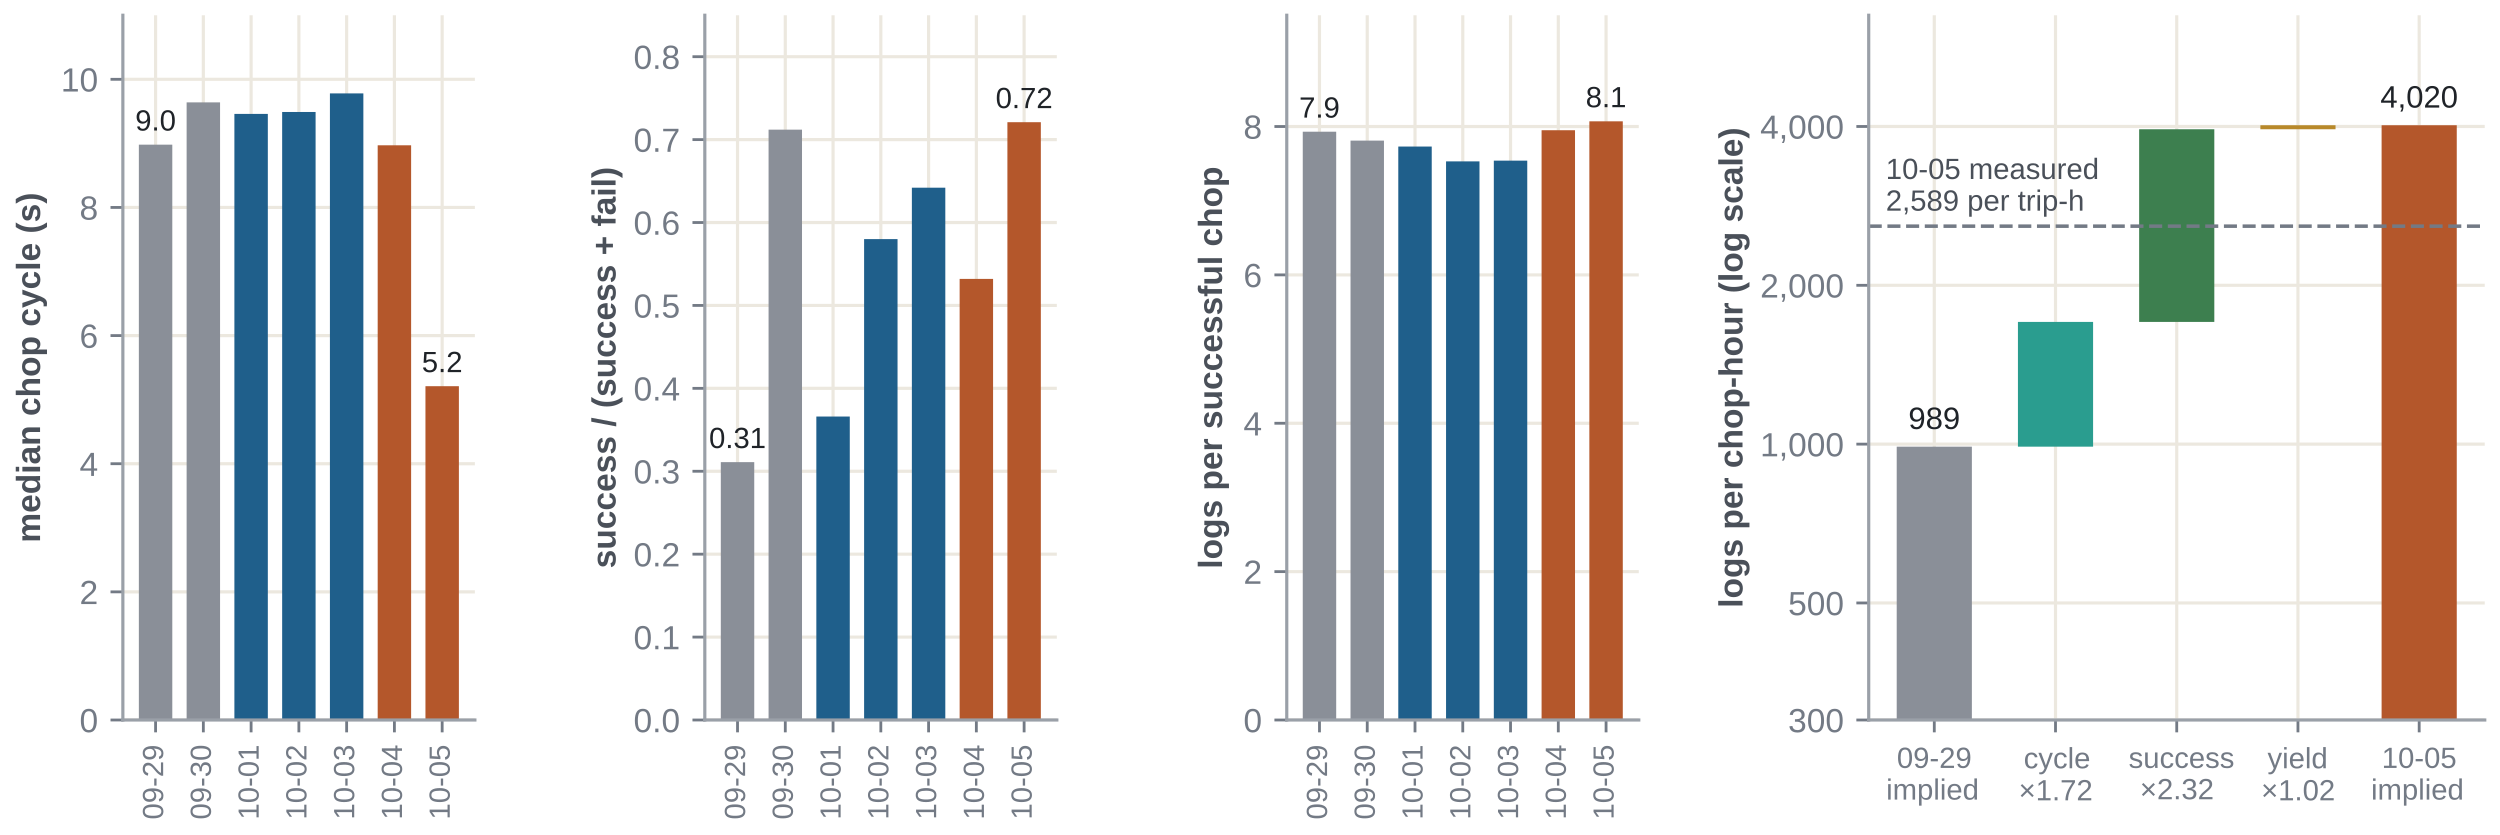
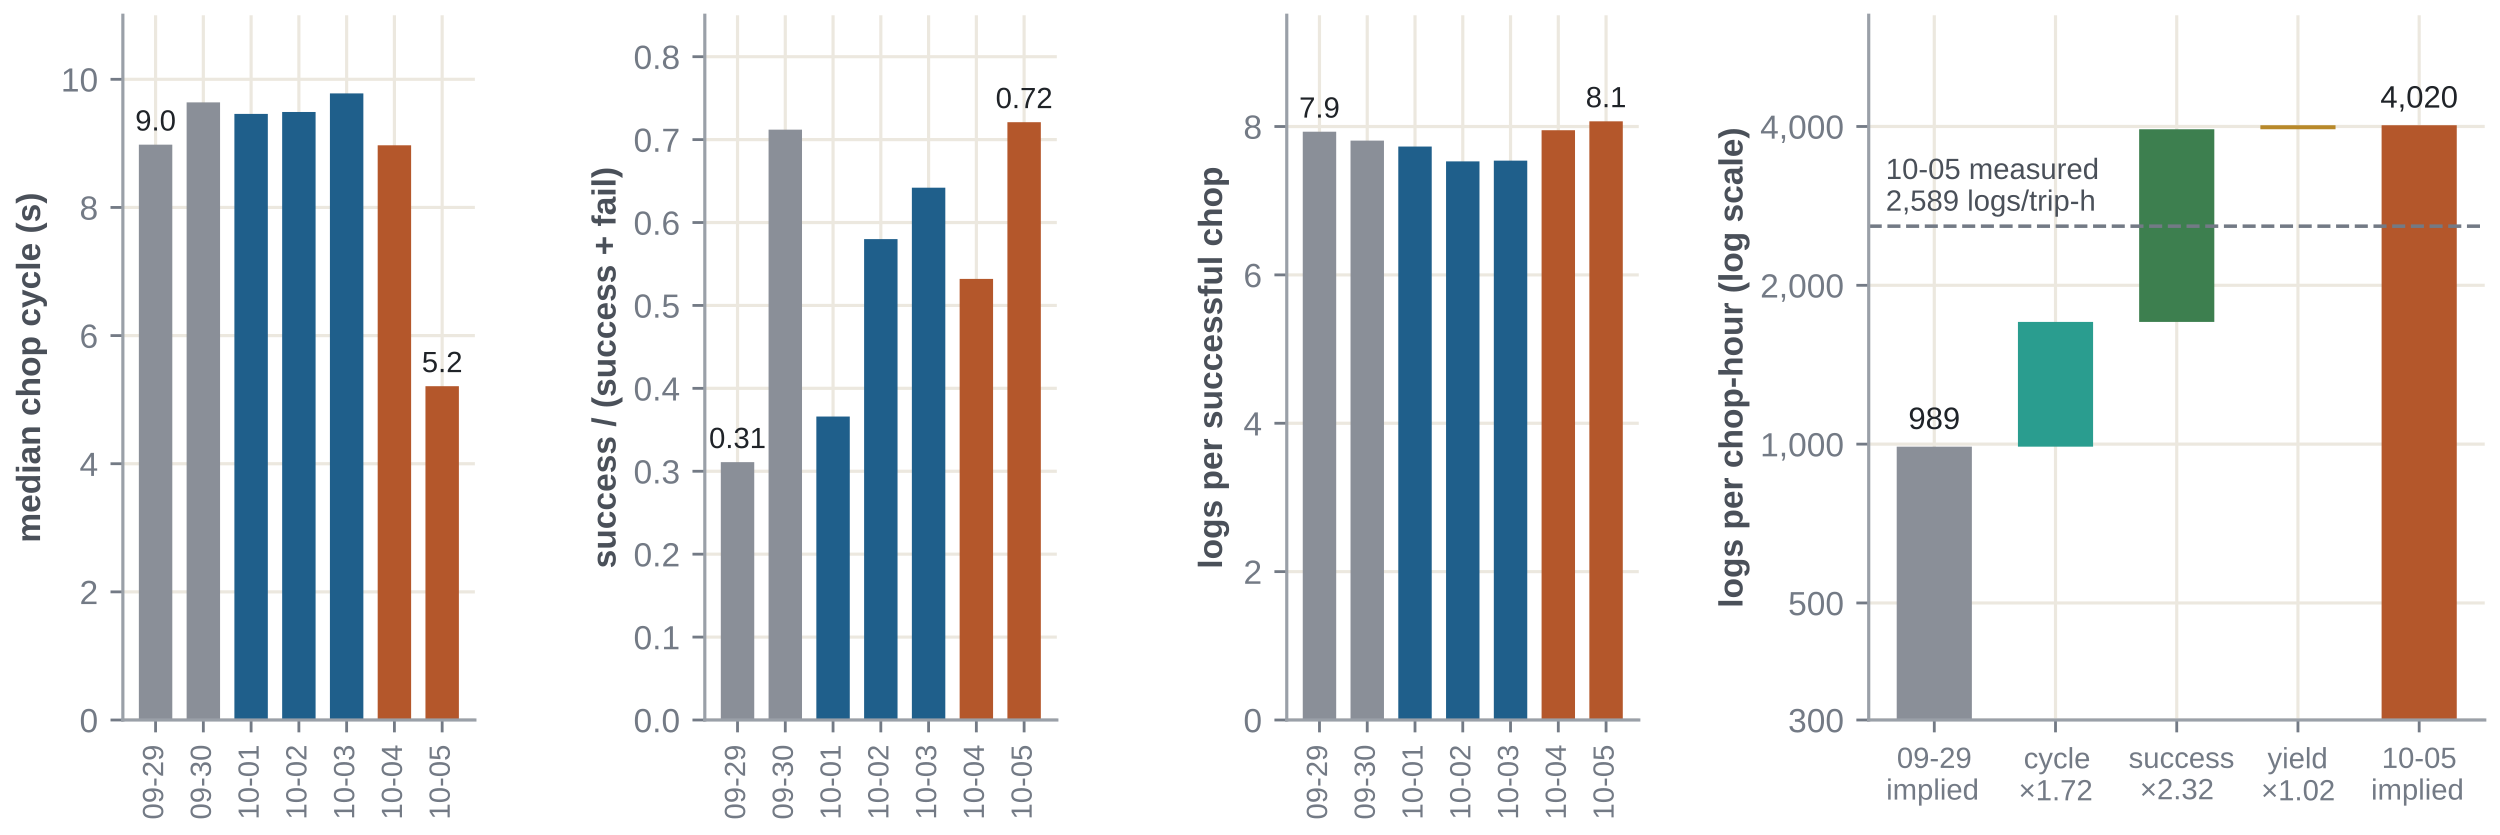
<svg xmlns="http://www.w3.org/2000/svg" xmlns:xlink="http://www.w3.org/1999/xlink" class="chart mpl" role="img" aria-label="10_decomp" viewBox="0 0 708.751 236.656" version="1.1">
  <defs>
  
 </defs>
  <g id="figure_1">
    <g id="patch_1">
      <path d="M 0 236.656  L 708.751 236.656  L 708.751 0  L 0 0  L 0 236.656  z " style="fill: none" />
    </g>
    <g id="axes_1">
      <g id="patch_2">
        <path d="M 34.831 204.12  L 134.631 204.12  L 134.631 4.32  L 34.831 4.32  L 34.831 204.12  z " style="fill: none" />
      </g>
      <g id="matplotlib.axis_1">
        <g id="xtick_1">
          <g id="line2d_1">
            <path d="M 44.107 204.12  L 44.107 4.32  " clip-path="url(#p126c824130)" style="fill: none; stroke: #ece8df; stroke-width: 0.9; stroke-linecap: square" />
          </g>
          <g id="line2d_2">
            <defs>
              <path id="m405cc7664e" d="M 0 0  L 0 3.5  " style="stroke: #737a85; stroke-width: 0.8" />
            </defs>
            <g>
              <use xlink:href="#m405cc7664e" x="44.107" y="204.12" style="fill: #737a85; stroke: #737a85; stroke-width: 0.8" />
            </g>
          </g>
          <g id="text_1">
            <text style="font-size: 8.3px; font-family: 'Segoe UI', 'Helvetica Neue', 'Arial', 'DejaVu Sans', sans-serif; fill: #737a85" transform="translate(46.25448 232.3356) rotate(-90)">09-29</text>
          </g>
        </g>
        <g id="xtick_2">
          <g id="line2d_3">
            <path d="M 57.648 204.12  L 57.648 4.32  " clip-path="url(#p126c824130)" style="fill: none; stroke: #ece8df; stroke-width: 0.9; stroke-linecap: square" />
          </g>
          <g id="line2d_4">
            <g>
              <use xlink:href="#m405cc7664e" x="57.648" y="204.12" style="fill: #737a85; stroke: #737a85; stroke-width: 0.8" />
            </g>
          </g>
          <g id="text_2">
            <text style="font-size: 8.3px; font-family: 'Segoe UI', 'Helvetica Neue', 'Arial', 'DejaVu Sans', sans-serif; fill: #737a85" transform="translate(59.79595 232.3356) rotate(-90)">09-30</text>
          </g>
        </g>
        <g id="xtick_3">
          <g id="line2d_5">
            <path d="M 71.189 204.12  L 71.189 4.32  " clip-path="url(#p126c824130)" style="fill: none; stroke: #ece8df; stroke-width: 0.9; stroke-linecap: square" />
          </g>
          <g id="line2d_6">
            <g>
              <use xlink:href="#m405cc7664e" x="71.189" y="204.12" style="fill: #737a85; stroke: #737a85; stroke-width: 0.8" />
            </g>
          </g>
          <g id="text_3">
            <text style="font-size: 8.3px; font-family: 'Segoe UI', 'Helvetica Neue', 'Arial', 'DejaVu Sans', sans-serif; fill: #737a85" transform="translate(73.33743 232.3356) rotate(-90)">10-01</text>
          </g>
        </g>
        <g id="xtick_4">
          <g id="line2d_7">
            <path d="M 84.731 204.12  L 84.731 4.32  " clip-path="url(#p126c824130)" style="fill: none; stroke: #ece8df; stroke-width: 0.9; stroke-linecap: square" />
          </g>
          <g id="line2d_8">
            <g>
              <use xlink:href="#m405cc7664e" x="84.731" y="204.12" style="fill: #737a85; stroke: #737a85; stroke-width: 0.8" />
            </g>
          </g>
          <g id="text_4">
            <text style="font-size: 8.3px; font-family: 'Segoe UI', 'Helvetica Neue', 'Arial', 'DejaVu Sans', sans-serif; fill: #737a85" transform="translate(86.8789 232.3356) rotate(-90)">10-02</text>
          </g>
        </g>
        <g id="xtick_5">
          <g id="line2d_9">
            <path d="M 98.272 204.12  L 98.272 4.32  " clip-path="url(#p126c824130)" style="fill: none; stroke: #ece8df; stroke-width: 0.9; stroke-linecap: square" />
          </g>
          <g id="line2d_10">
            <g>
              <use xlink:href="#m405cc7664e" x="98.272" y="204.12" style="fill: #737a85; stroke: #737a85; stroke-width: 0.8" />
            </g>
          </g>
          <g id="text_5">
            <text style="font-size: 8.3px; font-family: 'Segoe UI', 'Helvetica Neue', 'Arial', 'DejaVu Sans', sans-serif; fill: #737a85" transform="translate(100.4204 232.3356) rotate(-90)">10-03</text>
          </g>
        </g>
        <g id="xtick_6">
          <g id="line2d_11">
            <path d="M 111.814 204.12  L 111.814 4.32  " clip-path="url(#p126c824130)" style="fill: none; stroke: #ece8df; stroke-width: 0.9; stroke-linecap: square" />
          </g>
          <g id="line2d_12">
            <g>
              <use xlink:href="#m405cc7664e" x="111.814" y="204.12" style="fill: #737a85; stroke: #737a85; stroke-width: 0.8" />
            </g>
          </g>
          <g id="text_6">
            <text style="font-size: 8.3px; font-family: 'Segoe UI', 'Helvetica Neue', 'Arial', 'DejaVu Sans', sans-serif; fill: #737a85" transform="translate(113.9618 232.3356) rotate(-90)">10-04</text>
          </g>
        </g>
        <g id="xtick_7">
          <g id="line2d_13">
            <path d="M 125.355 204.12  L 125.355 4.32  " clip-path="url(#p126c824130)" style="fill: none; stroke: #ece8df; stroke-width: 0.9; stroke-linecap: square" />
          </g>
          <g id="line2d_14">
            <g>
              <use xlink:href="#m405cc7664e" x="125.355" y="204.12" style="fill: #737a85; stroke: #737a85; stroke-width: 0.8" />
            </g>
          </g>
          <g id="text_7">
            <text style="font-size: 8.3px; font-family: 'Segoe UI', 'Helvetica Neue', 'Arial', 'DejaVu Sans', sans-serif; fill: #737a85" transform="translate(127.5033 232.3356) rotate(-90)">10-05</text>
          </g>
        </g>
      </g>
      <g id="matplotlib.axis_2">
        <g id="ytick_1">
          <g id="line2d_15">
            <path d="M 34.831 204.12  L 134.631 204.12  " clip-path="url(#p126c824130)" style="fill: none; stroke: #ece8df; stroke-width: 0.9; stroke-linecap: square" />
          </g>
          <g id="line2d_16">
            <defs>
              <path id="m0cc72c834a" d="M 0 0  L -3.5 0  " style="stroke: #737a85; stroke-width: 0.8" />
            </defs>
            <g>
              <use xlink:href="#m0cc72c834a" x="34.831" y="204.12" style="fill: #737a85; stroke: #737a85; stroke-width: 0.8" />
            </g>
          </g>
          <g id="text_8">
            <text style="font-size: 9.5px; font-family: 'Segoe UI', 'Helvetica Neue', 'Arial', 'DejaVu Sans', sans-serif; text-anchor: end; fill: #737a85" x="27.831" y="207.578" transform="rotate(-0 27.83063 207.5781)">0</text>
          </g>
        </g>
        <g id="ytick_2">
          <g id="line2d_17">
            <path d="M 34.831 167.793  L 134.631 167.793  " clip-path="url(#p126c824130)" style="fill: none; stroke: #ece8df; stroke-width: 0.9; stroke-linecap: square" />
          </g>
          <g id="line2d_18">
            <g>
              <use xlink:href="#m0cc72c834a" x="34.831" y="167.793" style="fill: #737a85; stroke: #737a85; stroke-width: 0.8" />
            </g>
          </g>
          <g id="text_9">
            <text style="font-size: 9.5px; font-family: 'Segoe UI', 'Helvetica Neue', 'Arial', 'DejaVu Sans', sans-serif; text-anchor: end; fill: #737a85" x="27.831" y="171.251" transform="rotate(-0 27.83063 171.2509)">2</text>
          </g>
        </g>
        <g id="ytick_3">
          <g id="line2d_19">
            <path d="M 34.831 131.465  L 134.631 131.465  " clip-path="url(#p126c824130)" style="fill: none; stroke: #ece8df; stroke-width: 0.9; stroke-linecap: square" />
          </g>
          <g id="line2d_20">
            <g>
              <use xlink:href="#m0cc72c834a" x="34.831" y="131.465" style="fill: #737a85; stroke: #737a85; stroke-width: 0.8" />
            </g>
          </g>
          <g id="text_10">
            <text style="font-size: 9.5px; font-family: 'Segoe UI', 'Helvetica Neue', 'Arial', 'DejaVu Sans', sans-serif; text-anchor: end; fill: #737a85" x="27.831" y="134.924" transform="rotate(-0 27.83063 134.9236)">4</text>
          </g>
        </g>
        <g id="ytick_4">
          <g id="line2d_21">
            <path d="M 34.831 95.138  L 134.631 95.138  " clip-path="url(#p126c824130)" style="fill: none; stroke: #ece8df; stroke-width: 0.9; stroke-linecap: square" />
          </g>
          <g id="line2d_22">
            <g>
              <use xlink:href="#m0cc72c834a" x="34.831" y="95.138" style="fill: #737a85; stroke: #737a85; stroke-width: 0.8" />
            </g>
          </g>
          <g id="text_11">
            <text style="font-size: 9.5px; font-family: 'Segoe UI', 'Helvetica Neue', 'Arial', 'DejaVu Sans', sans-serif; text-anchor: end; fill: #737a85" x="27.831" y="98.596" transform="rotate(-0 27.83063 98.59631)">6</text>
          </g>
        </g>
        <g id="ytick_5">
          <g id="line2d_23">
            <path d="M 34.831 58.811  L 134.631 58.811  " clip-path="url(#p126c824130)" style="fill: none; stroke: #ece8df; stroke-width: 0.9; stroke-linecap: square" />
          </g>
          <g id="line2d_24">
            <g>
              <use xlink:href="#m0cc72c834a" x="34.831" y="58.811" style="fill: #737a85; stroke: #737a85; stroke-width: 0.8" />
            </g>
          </g>
          <g id="text_12">
            <text style="font-size: 9.5px; font-family: 'Segoe UI', 'Helvetica Neue', 'Arial', 'DejaVu Sans', sans-serif; text-anchor: end; fill: #737a85" x="27.831" y="62.269" transform="rotate(-0 27.83063 62.26904)">8</text>
          </g>
        </g>
        <g id="ytick_6">
          <g id="line2d_25">
            <path d="M 34.831 22.484  L 134.631 22.484  " clip-path="url(#p126c824130)" style="fill: none; stroke: #ece8df; stroke-width: 0.9; stroke-linecap: square" />
          </g>
          <g id="line2d_26">
            <g>
              <use xlink:href="#m0cc72c834a" x="34.831" y="22.484" style="fill: #737a85; stroke: #737a85; stroke-width: 0.8" />
            </g>
          </g>
          <g id="text_13">
            <text style="font-size: 9.5px; font-family: 'Segoe UI', 'Helvetica Neue', 'Arial', 'DejaVu Sans', sans-serif; text-anchor: end; fill: #737a85" x="27.831" y="25.942" transform="rotate(-0 27.83063 25.94177)">10</text>
          </g>
        </g>
        <g id="text_14">
          <text style="font-weight: 600; font-size: 9.5px; font-family: 'Segoe UI', 'Helvetica Neue', 'Arial', 'DejaVu Sans', sans-serif; text-anchor: middle; fill: #4a5059" x="11.353" y="104.22" transform="rotate(-90 11.35297 104.22)">median chop cycle (s)</text>
        </g>
      </g>
      <g id="patch_3">
        <path d="M 39.367 204.12  L 48.846 204.12  L 48.846 41.011  L 39.367 41.011  z " clip-path="url(#p126c824130)" style="fill: #8a8f98" />
      </g>
      <g id="patch_4">
        <path d="M 52.908 204.12  L 62.388 204.12  L 62.388 29.023  L 52.908 29.023  z " clip-path="url(#p126c824130)" style="fill: #8a8f98" />
      </g>
      <g id="patch_5">
        <path d="M 66.45 204.12  L 75.929 204.12  L 75.929 32.292  L 66.45 32.292  z " clip-path="url(#p126c824130)" style="fill: #1f5f8b" />
      </g>
      <g id="patch_6">
        <path d="M 79.991 204.12  L 89.47 204.12  L 89.47 31.747  L 79.991 31.747  z " clip-path="url(#p126c824130)" style="fill: #1f5f8b" />
      </g>
      <g id="patch_7">
        <path d="M 93.533 204.12  L 103.012 204.12  L 103.012 26.48  L 93.533 26.48  z " clip-path="url(#p126c824130)" style="fill: #1f5f8b" />
      </g>
      <g id="patch_8">
        <path d="M 107.074 204.12  L 116.553 204.12  L 116.553 41.192  L 107.074 41.192  z " clip-path="url(#p126c824130)" style="fill: #b4572b" />
      </g>
      <g id="patch_9">
        <path d="M 120.616 204.12  L 130.095 204.12  L 130.095 109.487  L 120.616 109.487  z " clip-path="url(#p126c824130)" style="fill: #b4572b" />
      </g>
      <g id="patch_10">
        <path d="M 34.831 204.12  L 34.831 4.32  " style="fill: none; stroke: #9aa0a8; stroke-width: 0.9; stroke-linejoin: miter; stroke-linecap: square" />
      </g>
      <g id="patch_11">
        <path d="M 34.831 204.12  L 134.631 204.12  " style="fill: none; stroke: #9aa0a8; stroke-width: 0.9; stroke-linejoin: miter; stroke-linecap: square" />
      </g>
      <g id="text_15">
        <text style="font-size: 8.3px; font-family: 'Segoe UI', 'Helvetica Neue', 'Arial', 'DejaVu Sans', sans-serif; text-anchor: middle; fill: #1f2328" x="44.107" y="37.015" transform="rotate(-0 44.10653 37.01454)">9.0</text>
      </g>
      <g id="text_16">
        <text style="font-size: 8.3px; font-family: 'Segoe UI', 'Helvetica Neue', 'Arial', 'DejaVu Sans', sans-serif; text-anchor: middle; fill: #1f2328" x="125.355" y="105.491" transform="rotate(-0 125.3554 105.4915)">5.2</text>
      </g>
    </g>
    <g id="axes_2">
      <g id="patch_12">
        <path d="M 199.814 204.12  L 299.614 204.12  L 299.614 4.32  L 199.814 4.32  L 199.814 204.12  z " style="fill: none" />
      </g>
      <g id="matplotlib.axis_3">
        <g id="xtick_8">
          <g id="line2d_27">
            <path d="M 209.089 204.12  L 209.089 4.32  " clip-path="url(#pae3c995154)" style="fill: none; stroke: #ece8df; stroke-width: 0.9; stroke-linecap: square" />
          </g>
          <g id="line2d_28">
            <g>
              <use xlink:href="#m405cc7664e" x="209.089" y="204.12" style="fill: #737a85; stroke: #737a85; stroke-width: 0.8" />
            </g>
          </g>
          <g id="text_17">
            <text style="font-size: 8.3px; font-family: 'Segoe UI', 'Helvetica Neue', 'Arial', 'DejaVu Sans', sans-serif; fill: #737a85" transform="translate(211.2374 232.3356) rotate(-90)">09-29</text>
          </g>
        </g>
        <g id="xtick_9">
          <g id="line2d_29">
            <path d="M 222.631 204.12  L 222.631 4.32  " clip-path="url(#pae3c995154)" style="fill: none; stroke: #ece8df; stroke-width: 0.9; stroke-linecap: square" />
          </g>
          <g id="line2d_30">
            <g>
              <use xlink:href="#m405cc7664e" x="222.631" y="204.12" style="fill: #737a85; stroke: #737a85; stroke-width: 0.8" />
            </g>
          </g>
          <g id="text_18">
            <text style="font-size: 8.3px; font-family: 'Segoe UI', 'Helvetica Neue', 'Arial', 'DejaVu Sans', sans-serif; fill: #737a85" transform="translate(224.7789 232.3356) rotate(-90)">09-30</text>
          </g>
        </g>
        <g id="xtick_10">
          <g id="line2d_31">
            <path d="M 236.172 204.12  L 236.172 4.32  " clip-path="url(#pae3c995154)" style="fill: none; stroke: #ece8df; stroke-width: 0.9; stroke-linecap: square" />
          </g>
          <g id="line2d_32">
            <g>
              <use xlink:href="#m405cc7664e" x="236.172" y="204.12" style="fill: #737a85; stroke: #737a85; stroke-width: 0.8" />
            </g>
          </g>
          <g id="text_19">
            <text style="font-size: 8.3px; font-family: 'Segoe UI', 'Helvetica Neue', 'Arial', 'DejaVu Sans', sans-serif; fill: #737a85" transform="translate(238.3204 232.3356) rotate(-90)">10-01</text>
          </g>
        </g>
        <g id="xtick_11">
          <g id="line2d_33">
            <path d="M 249.714 204.12  L 249.714 4.32  " clip-path="url(#pae3c995154)" style="fill: none; stroke: #ece8df; stroke-width: 0.9; stroke-linecap: square" />
          </g>
          <g id="line2d_34">
            <g>
              <use xlink:href="#m405cc7664e" x="249.714" y="204.12" style="fill: #737a85; stroke: #737a85; stroke-width: 0.8" />
            </g>
          </g>
          <g id="text_20">
            <text style="font-size: 8.3px; font-family: 'Segoe UI', 'Helvetica Neue', 'Arial', 'DejaVu Sans', sans-serif; fill: #737a85" transform="translate(251.8619 232.3356) rotate(-90)">10-02</text>
          </g>
        </g>
        <g id="xtick_12">
          <g id="line2d_35">
            <path d="M 263.255 204.12  L 263.255 4.32  " clip-path="url(#pae3c995154)" style="fill: none; stroke: #ece8df; stroke-width: 0.9; stroke-linecap: square" />
          </g>
          <g id="line2d_36">
            <g>
              <use xlink:href="#m405cc7664e" x="263.255" y="204.12" style="fill: #737a85; stroke: #737a85; stroke-width: 0.8" />
            </g>
          </g>
          <g id="text_21">
            <text style="font-size: 8.3px; font-family: 'Segoe UI', 'Helvetica Neue', 'Arial', 'DejaVu Sans', sans-serif; fill: #737a85" transform="translate(265.4033 232.3356) rotate(-90)">10-03</text>
          </g>
        </g>
        <g id="xtick_13">
          <g id="line2d_37">
            <path d="M 276.797 204.12  L 276.797 4.32  " clip-path="url(#pae3c995154)" style="fill: none; stroke: #ece8df; stroke-width: 0.9; stroke-linecap: square" />
          </g>
          <g id="line2d_38">
            <g>
              <use xlink:href="#m405cc7664e" x="276.797" y="204.12" style="fill: #737a85; stroke: #737a85; stroke-width: 0.8" />
            </g>
          </g>
          <g id="text_22">
            <text style="font-size: 8.3px; font-family: 'Segoe UI', 'Helvetica Neue', 'Arial', 'DejaVu Sans', sans-serif; fill: #737a85" transform="translate(278.9448 232.3356) rotate(-90)">10-04</text>
          </g>
        </g>
        <g id="xtick_14">
          <g id="line2d_39">
            <path d="M 290.338 204.12  L 290.338 4.32  " clip-path="url(#pae3c995154)" style="fill: none; stroke: #ece8df; stroke-width: 0.9; stroke-linecap: square" />
          </g>
          <g id="line2d_40">
            <g>
              <use xlink:href="#m405cc7664e" x="290.338" y="204.12" style="fill: #737a85; stroke: #737a85; stroke-width: 0.8" />
            </g>
          </g>
          <g id="text_23">
            <text style="font-size: 8.3px; font-family: 'Segoe UI', 'Helvetica Neue', 'Arial', 'DejaVu Sans', sans-serif; fill: #737a85" transform="translate(292.4863 232.3356) rotate(-90)">10-05</text>
          </g>
        </g>
      </g>
      <g id="matplotlib.axis_4">
        <g id="ytick_7">
          <g id="line2d_41">
            <path d="M 199.814 204.12  L 299.614 204.12  " clip-path="url(#pae3c995154)" style="fill: none; stroke: #ece8df; stroke-width: 0.9; stroke-linecap: square" />
          </g>
          <g id="line2d_42">
            <g>
              <use xlink:href="#m0cc72c834a" x="199.814" y="204.12" style="fill: #737a85; stroke: #737a85; stroke-width: 0.8" />
            </g>
          </g>
          <g id="text_24">
            <text style="font-size: 9.5px; font-family: 'Segoe UI', 'Helvetica Neue', 'Arial', 'DejaVu Sans', sans-serif; text-anchor: end; fill: #737a85" x="192.814" y="207.578" transform="rotate(-0 192.8136 207.5781)">0.0</text>
          </g>
        </g>
        <g id="ytick_8">
          <g id="line2d_43">
            <path d="M 199.814 180.614  L 299.614 180.614  " clip-path="url(#pae3c995154)" style="fill: none; stroke: #ece8df; stroke-width: 0.9; stroke-linecap: square" />
          </g>
          <g id="line2d_44">
            <g>
              <use xlink:href="#m0cc72c834a" x="199.814" y="180.614" style="fill: #737a85; stroke: #737a85; stroke-width: 0.8" />
            </g>
          </g>
          <g id="text_25">
            <text style="font-size: 9.5px; font-family: 'Segoe UI', 'Helvetica Neue', 'Arial', 'DejaVu Sans', sans-serif; text-anchor: end; fill: #737a85" x="192.814" y="184.072" transform="rotate(-0 192.8136 184.0722)">0.1</text>
          </g>
        </g>
        <g id="ytick_9">
          <g id="line2d_45">
            <path d="M 199.814 157.108  L 299.614 157.108  " clip-path="url(#pae3c995154)" style="fill: none; stroke: #ece8df; stroke-width: 0.9; stroke-linecap: square" />
          </g>
          <g id="line2d_46">
            <g>
              <use xlink:href="#m0cc72c834a" x="199.814" y="157.108" style="fill: #737a85; stroke: #737a85; stroke-width: 0.8" />
            </g>
          </g>
          <g id="text_26">
            <text style="font-size: 9.5px; font-family: 'Segoe UI', 'Helvetica Neue', 'Arial', 'DejaVu Sans', sans-serif; text-anchor: end; fill: #737a85" x="192.814" y="160.566" transform="rotate(-0 192.8136 160.5664)">0.2</text>
          </g>
        </g>
        <g id="ytick_10">
          <g id="line2d_47">
            <path d="M 199.814 133.602  L 299.614 133.602  " clip-path="url(#pae3c995154)" style="fill: none; stroke: #ece8df; stroke-width: 0.9; stroke-linecap: square" />
          </g>
          <g id="line2d_48">
            <g>
              <use xlink:href="#m0cc72c834a" x="199.814" y="133.602" style="fill: #737a85; stroke: #737a85; stroke-width: 0.8" />
            </g>
          </g>
          <g id="text_27">
            <text style="font-size: 9.5px; font-family: 'Segoe UI', 'Helvetica Neue', 'Arial', 'DejaVu Sans', sans-serif; text-anchor: end; fill: #737a85" x="192.814" y="137.06" transform="rotate(-0 192.8136 137.0605)">0.3</text>
          </g>
        </g>
        <g id="ytick_11">
          <g id="line2d_49">
            <path d="M 199.814 110.096  L 299.614 110.096  " clip-path="url(#pae3c995154)" style="fill: none; stroke: #ece8df; stroke-width: 0.9; stroke-linecap: square" />
          </g>
          <g id="line2d_50">
            <g>
              <use xlink:href="#m0cc72c834a" x="199.814" y="110.096" style="fill: #737a85; stroke: #737a85; stroke-width: 0.8" />
            </g>
          </g>
          <g id="text_28">
            <text style="font-size: 9.5px; font-family: 'Segoe UI', 'Helvetica Neue', 'Arial', 'DejaVu Sans', sans-serif; text-anchor: end; fill: #737a85" x="192.814" y="113.555" transform="rotate(-0 192.8136 113.5546)">0.4</text>
          </g>
        </g>
        <g id="ytick_12">
          <g id="line2d_51">
            <path d="M 199.814 86.591  L 299.614 86.591  " clip-path="url(#pae3c995154)" style="fill: none; stroke: #ece8df; stroke-width: 0.9; stroke-linecap: square" />
          </g>
          <g id="line2d_52">
            <g>
              <use xlink:href="#m0cc72c834a" x="199.814" y="86.591" style="fill: #737a85; stroke: #737a85; stroke-width: 0.8" />
            </g>
          </g>
          <g id="text_29">
            <text style="font-size: 9.5px; font-family: 'Segoe UI', 'Helvetica Neue', 'Arial', 'DejaVu Sans', sans-serif; text-anchor: end; fill: #737a85" x="192.814" y="90.049" transform="rotate(-0 192.8136 90.04872)">0.5</text>
          </g>
        </g>
        <g id="ytick_13">
          <g id="line2d_53">
            <path d="M 199.814 63.085  L 299.614 63.085  " clip-path="url(#pae3c995154)" style="fill: none; stroke: #ece8df; stroke-width: 0.9; stroke-linecap: square" />
          </g>
          <g id="line2d_54">
            <g>
              <use xlink:href="#m0cc72c834a" x="199.814" y="63.085" style="fill: #737a85; stroke: #737a85; stroke-width: 0.8" />
            </g>
          </g>
          <g id="text_30">
            <text style="font-size: 9.5px; font-family: 'Segoe UI', 'Helvetica Neue', 'Arial', 'DejaVu Sans', sans-serif; text-anchor: end; fill: #737a85" x="192.814" y="66.543" transform="rotate(-0 192.8136 66.54284)">0.6</text>
          </g>
        </g>
        <g id="ytick_14">
          <g id="line2d_55">
            <path d="M 199.814 39.579  L 299.614 39.579  " clip-path="url(#pae3c995154)" style="fill: none; stroke: #ece8df; stroke-width: 0.9; stroke-linecap: square" />
          </g>
          <g id="line2d_56">
            <g>
              <use xlink:href="#m0cc72c834a" x="199.814" y="39.579" style="fill: #737a85; stroke: #737a85; stroke-width: 0.8" />
            </g>
          </g>
          <g id="text_31">
            <text style="font-size: 9.5px; font-family: 'Segoe UI', 'Helvetica Neue', 'Arial', 'DejaVu Sans', sans-serif; text-anchor: end; fill: #737a85" x="192.814" y="43.037" transform="rotate(-0 192.8136 43.03695)">0.7</text>
          </g>
        </g>
        <g id="ytick_15">
          <g id="line2d_57">
            <path d="M 199.814 16.073  L 299.614 16.073  " clip-path="url(#pae3c995154)" style="fill: none; stroke: #ece8df; stroke-width: 0.9; stroke-linecap: square" />
          </g>
          <g id="line2d_58">
            <g>
              <use xlink:href="#m0cc72c834a" x="199.814" y="16.073" style="fill: #737a85; stroke: #737a85; stroke-width: 0.8" />
            </g>
          </g>
          <g id="text_32">
            <text style="font-size: 9.5px; font-family: 'Segoe UI', 'Helvetica Neue', 'Arial', 'DejaVu Sans', sans-serif; text-anchor: end; fill: #737a85" x="192.814" y="19.531" transform="rotate(-0 192.8136 19.53107)">0.8</text>
          </g>
        </g>
        <g id="text_33">
          <text style="font-weight: 600; font-size: 9.5px; font-family: 'Segoe UI', 'Helvetica Neue', 'Arial', 'DejaVu Sans', sans-serif; text-anchor: middle; fill: #4a5059" x="174.512" y="104.22" transform="rotate(-90 174.5118 104.22)">success / (success + fail)</text>
        </g>
      </g>
      <g id="patch_13">
        <path d="M 204.35 204.12  L 213.829 204.12  L 213.829 131.017  L 204.35 131.017  z " clip-path="url(#pae3c995154)" style="fill: #8a8f98" />
      </g>
      <g id="patch_14">
        <path d="M 217.891 204.12  L 227.37 204.12  L 227.37 36.758  L 217.891 36.758  z " clip-path="url(#pae3c995154)" style="fill: #8a8f98" />
      </g>
      <g id="patch_15">
        <path d="M 231.433 204.12  L 240.912 204.12  L 240.912 118.088  L 231.433 118.088  z " clip-path="url(#pae3c995154)" style="fill: #1f5f8b" />
      </g>
      <g id="patch_16">
        <path d="M 244.974 204.12  L 254.453 204.12  L 254.453 67.786  L 244.974 67.786  z " clip-path="url(#pae3c995154)" style="fill: #1f5f8b" />
      </g>
      <g id="patch_17">
        <path d="M 258.516 204.12  L 267.995 204.12  L 267.995 53.212  L 258.516 53.212  z " clip-path="url(#pae3c995154)" style="fill: #1f5f8b" />
      </g>
      <g id="patch_18">
        <path d="M 272.057 204.12  L 281.536 204.12  L 281.536 79.069  L 272.057 79.069  z " clip-path="url(#pae3c995154)" style="fill: #b4572b" />
      </g>
      <g id="patch_19">
        <path d="M 285.599 204.12  L 295.078 204.12  L 295.078 34.643  L 285.599 34.643  z " clip-path="url(#pae3c995154)" style="fill: #b4572b" />
      </g>
      <g id="patch_20">
        <path d="M 199.814 204.12  L 199.814 4.32  " style="fill: none; stroke: #9aa0a8; stroke-width: 0.9; stroke-linejoin: miter; stroke-linecap: square" />
      </g>
      <g id="patch_21">
        <path d="M 199.814 204.12  L 299.614 204.12  " style="fill: none; stroke: #9aa0a8; stroke-width: 0.9; stroke-linejoin: miter; stroke-linecap: square" />
      </g>
      <g id="text_34">
        <text style="font-size: 8.3px; font-family: 'Segoe UI', 'Helvetica Neue', 'Arial', 'DejaVu Sans', sans-serif; text-anchor: middle; fill: #1f2328" x="209.089" y="127.021" transform="rotate(-0 209.0895 127.0207)">0.31</text>
      </g>
      <g id="text_35">
        <text style="font-size: 8.3px; font-family: 'Segoe UI', 'Helvetica Neue', 'Arial', 'DejaVu Sans', sans-serif; text-anchor: middle; fill: #1f2328" x="290.338" y="30.647" transform="rotate(-0 290.3383 30.64659)">0.72</text>
      </g>
    </g>
    <g id="axes_3">
      <g id="patch_22">
        <path d="M 364.797 204.12  L 464.597 204.12  L 464.597 4.32  L 364.797 4.32  L 364.797 204.12  z " style="fill: none" />
      </g>
      <g id="matplotlib.axis_5">
        <g id="xtick_15">
          <g id="line2d_59">
            <path d="M 374.072 204.12  L 374.072 4.32  " clip-path="url(#p08c3613ba7)" style="fill: none; stroke: #ece8df; stroke-width: 0.9; stroke-linecap: square" />
          </g>
          <g id="line2d_60">
            <g>
              <use xlink:href="#m405cc7664e" x="374.072" y="204.12" style="fill: #737a85; stroke: #737a85; stroke-width: 0.8" />
            </g>
          </g>
          <g id="text_36">
            <text style="font-size: 8.3px; font-family: 'Segoe UI', 'Helvetica Neue', 'Arial', 'DejaVu Sans', sans-serif; fill: #737a85" transform="translate(376.2204 232.3356) rotate(-90)">09-29</text>
          </g>
        </g>
        <g id="xtick_16">
          <g id="line2d_61">
            <path d="M 387.614 204.12  L 387.614 4.32  " clip-path="url(#p08c3613ba7)" style="fill: none; stroke: #ece8df; stroke-width: 0.9; stroke-linecap: square" />
          </g>
          <g id="line2d_62">
            <g>
              <use xlink:href="#m405cc7664e" x="387.614" y="204.12" style="fill: #737a85; stroke: #737a85; stroke-width: 0.8" />
            </g>
          </g>
          <g id="text_37">
            <text style="font-size: 8.3px; font-family: 'Segoe UI', 'Helvetica Neue', 'Arial', 'DejaVu Sans', sans-serif; fill: #737a85" transform="translate(389.7619 232.3356) rotate(-90)">09-30</text>
          </g>
        </g>
        <g id="xtick_17">
          <g id="line2d_63">
            <path d="M 401.155 204.12  L 401.155 4.32  " clip-path="url(#p08c3613ba7)" style="fill: none; stroke: #ece8df; stroke-width: 0.9; stroke-linecap: square" />
          </g>
          <g id="line2d_64">
            <g>
              <use xlink:href="#m405cc7664e" x="401.155" y="204.12" style="fill: #737a85; stroke: #737a85; stroke-width: 0.8" />
            </g>
          </g>
          <g id="text_38">
            <text style="font-size: 8.3px; font-family: 'Segoe UI', 'Helvetica Neue', 'Arial', 'DejaVu Sans', sans-serif; fill: #737a85" transform="translate(403.3033 232.3356) rotate(-90)">10-01</text>
          </g>
        </g>
        <g id="xtick_18">
          <g id="line2d_65">
            <path d="M 414.697 204.12  L 414.697 4.32  " clip-path="url(#p08c3613ba7)" style="fill: none; stroke: #ece8df; stroke-width: 0.9; stroke-linecap: square" />
          </g>
          <g id="line2d_66">
            <g>
              <use xlink:href="#m405cc7664e" x="414.697" y="204.12" style="fill: #737a85; stroke: #737a85; stroke-width: 0.8" />
            </g>
          </g>
          <g id="text_39">
            <text style="font-size: 8.3px; font-family: 'Segoe UI', 'Helvetica Neue', 'Arial', 'DejaVu Sans', sans-serif; fill: #737a85" transform="translate(416.8448 232.3356) rotate(-90)">10-02</text>
          </g>
        </g>
        <g id="xtick_19">
          <g id="line2d_67">
            <path d="M 428.238 204.12  L 428.238 4.32  " clip-path="url(#p08c3613ba7)" style="fill: none; stroke: #ece8df; stroke-width: 0.9; stroke-linecap: square" />
          </g>
          <g id="line2d_68">
            <g>
              <use xlink:href="#m405cc7664e" x="428.238" y="204.12" style="fill: #737a85; stroke: #737a85; stroke-width: 0.8" />
            </g>
          </g>
          <g id="text_40">
            <text style="font-size: 8.3px; font-family: 'Segoe UI', 'Helvetica Neue', 'Arial', 'DejaVu Sans', sans-serif; fill: #737a85" transform="translate(430.3863 232.3356) rotate(-90)">10-03</text>
          </g>
        </g>
        <g id="xtick_20">
          <g id="line2d_69">
            <path d="M 441.78 204.12  L 441.78 4.32  " clip-path="url(#p08c3613ba7)" style="fill: none; stroke: #ece8df; stroke-width: 0.9; stroke-linecap: square" />
          </g>
          <g id="line2d_70">
            <g>
              <use xlink:href="#m405cc7664e" x="441.78" y="204.12" style="fill: #737a85; stroke: #737a85; stroke-width: 0.8" />
            </g>
          </g>
          <g id="text_41">
            <text style="font-size: 8.3px; font-family: 'Segoe UI', 'Helvetica Neue', 'Arial', 'DejaVu Sans', sans-serif; fill: #737a85" transform="translate(443.9278 232.3356) rotate(-90)">10-04</text>
          </g>
        </g>
        <g id="xtick_21">
          <g id="line2d_71">
            <path d="M 455.321 204.12  L 455.321 4.32  " clip-path="url(#p08c3613ba7)" style="fill: none; stroke: #ece8df; stroke-width: 0.9; stroke-linecap: square" />
          </g>
          <g id="line2d_72">
            <g>
              <use xlink:href="#m405cc7664e" x="455.321" y="204.12" style="fill: #737a85; stroke: #737a85; stroke-width: 0.8" />
            </g>
          </g>
          <g id="text_42">
            <text style="font-size: 8.3px; font-family: 'Segoe UI', 'Helvetica Neue', 'Arial', 'DejaVu Sans', sans-serif; fill: #737a85" transform="translate(457.4692 232.3356) rotate(-90)">10-05</text>
          </g>
        </g>
      </g>
      <g id="matplotlib.axis_6">
        <g id="ytick_16">
          <g id="line2d_73">
            <path d="M 364.797 204.12  L 464.597 204.12  " clip-path="url(#p08c3613ba7)" style="fill: none; stroke: #ece8df; stroke-width: 0.9; stroke-linecap: square" />
          </g>
          <g id="line2d_74">
            <g>
              <use xlink:href="#m0cc72c834a" x="364.797" y="204.12" style="fill: #737a85; stroke: #737a85; stroke-width: 0.8" />
            </g>
          </g>
          <g id="text_43">
            <text style="font-size: 9.5px; font-family: 'Segoe UI', 'Helvetica Neue', 'Arial', 'DejaVu Sans', sans-serif; text-anchor: end; fill: #737a85" x="357.797" y="207.578" transform="rotate(-0 357.7965 207.5781)">0</text>
          </g>
        </g>
        <g id="ytick_17">
          <g id="line2d_75">
            <path d="M 364.797 162.057  L 464.597 162.057  " clip-path="url(#p08c3613ba7)" style="fill: none; stroke: #ece8df; stroke-width: 0.9; stroke-linecap: square" />
          </g>
          <g id="line2d_76">
            <g>
              <use xlink:href="#m0cc72c834a" x="364.797" y="162.057" style="fill: #737a85; stroke: #737a85; stroke-width: 0.8" />
            </g>
          </g>
          <g id="text_44">
            <text style="font-size: 9.5px; font-family: 'Segoe UI', 'Helvetica Neue', 'Arial', 'DejaVu Sans', sans-serif; text-anchor: end; fill: #737a85" x="357.797" y="165.515" transform="rotate(-0 357.7965 165.515)">2</text>
          </g>
        </g>
        <g id="ytick_18">
          <g id="line2d_77">
            <path d="M 364.797 119.994  L 464.597 119.994  " clip-path="url(#p08c3613ba7)" style="fill: none; stroke: #ece8df; stroke-width: 0.9; stroke-linecap: square" />
          </g>
          <g id="line2d_78">
            <g>
              <use xlink:href="#m0cc72c834a" x="364.797" y="119.994" style="fill: #737a85; stroke: #737a85; stroke-width: 0.8" />
            </g>
          </g>
          <g id="text_45">
            <text style="font-size: 9.5px; font-family: 'Segoe UI', 'Helvetica Neue', 'Arial', 'DejaVu Sans', sans-serif; text-anchor: end; fill: #737a85" x="357.797" y="123.452" transform="rotate(-0 357.7965 123.4518)">4</text>
          </g>
        </g>
        <g id="ytick_19">
          <g id="line2d_79">
            <path d="M 364.797 77.931  L 464.597 77.931  " clip-path="url(#p08c3613ba7)" style="fill: none; stroke: #ece8df; stroke-width: 0.9; stroke-linecap: square" />
          </g>
          <g id="line2d_80">
            <g>
              <use xlink:href="#m0cc72c834a" x="364.797" y="77.931" style="fill: #737a85; stroke: #737a85; stroke-width: 0.8" />
            </g>
          </g>
          <g id="text_46">
            <text style="font-size: 9.5px; font-family: 'Segoe UI', 'Helvetica Neue', 'Arial', 'DejaVu Sans', sans-serif; text-anchor: end; fill: #737a85" x="357.797" y="81.389" transform="rotate(-0 357.7965 81.38866)">6</text>
          </g>
        </g>
        <g id="ytick_20">
          <g id="line2d_81">
            <path d="M 364.797 35.867  L 464.597 35.867  " clip-path="url(#p08c3613ba7)" style="fill: none; stroke: #ece8df; stroke-width: 0.9; stroke-linecap: square" />
          </g>
          <g id="line2d_82">
            <g>
              <use xlink:href="#m0cc72c834a" x="364.797" y="35.867" style="fill: #737a85; stroke: #737a85; stroke-width: 0.8" />
            </g>
          </g>
          <g id="text_47">
            <text style="font-size: 9.5px; font-family: 'Segoe UI', 'Helvetica Neue', 'Arial', 'DejaVu Sans', sans-serif; text-anchor: end; fill: #737a85" x="357.797" y="39.325" transform="rotate(-0 357.7965 39.3255)">8</text>
          </g>
        </g>
        <g id="text_48">
          <text style="font-weight: 600; font-size: 9.5px; font-family: 'Segoe UI', 'Helvetica Neue', 'Arial', 'DejaVu Sans', sans-serif; text-anchor: middle; fill: #4a5059" x="346.44" y="104.22" transform="rotate(-90 346.44 104.22)">logs per successful chop</text>
        </g>
      </g>
      <g id="patch_23">
        <path d="M 369.333 204.12  L 378.812 204.12  L 378.812 37.34  L 369.333 37.34  z " clip-path="url(#p08c3613ba7)" style="fill: #8a8f98" />
      </g>
      <g id="patch_24">
        <path d="M 382.874 204.12  L 392.353 204.12  L 392.353 39.863  L 382.874 39.863  z " clip-path="url(#p08c3613ba7)" style="fill: #8a8f98" />
      </g>
      <g id="patch_25">
        <path d="M 396.416 204.12  L 405.895 204.12  L 405.895 41.546  L 396.416 41.546  z " clip-path="url(#p08c3613ba7)" style="fill: #1f5f8b" />
      </g>
      <g id="patch_26">
        <path d="M 409.957 204.12  L 419.436 204.12  L 419.436 45.752  L 409.957 45.752  z " clip-path="url(#p08c3613ba7)" style="fill: #1f5f8b" />
      </g>
      <g id="patch_27">
        <path d="M 423.499 204.12  L 432.978 204.12  L 432.978 45.542  L 423.499 45.542  z " clip-path="url(#p08c3613ba7)" style="fill: #1f5f8b" />
      </g>
      <g id="patch_28">
        <path d="M 437.04 204.12  L 446.519 204.12  L 446.519 36.919  L 437.04 36.919  z " clip-path="url(#p08c3613ba7)" style="fill: #b4572b" />
      </g>
      <g id="patch_29">
        <path d="M 450.582 204.12  L 460.061 204.12  L 460.061 34.395  L 450.582 34.395  z " clip-path="url(#p08c3613ba7)" style="fill: #b4572b" />
      </g>
      <g id="patch_30">
        <path d="M 364.797 204.12  L 364.797 4.32  " style="fill: none; stroke: #9aa0a8; stroke-width: 0.9; stroke-linejoin: miter; stroke-linecap: square" />
      </g>
      <g id="patch_31">
        <path d="M 364.797 204.12  L 464.597 204.12  " style="fill: none; stroke: #9aa0a8; stroke-width: 0.9; stroke-linejoin: miter; stroke-linecap: square" />
      </g>
      <g id="text_49">
        <text style="font-size: 8.3px; font-family: 'Segoe UI', 'Helvetica Neue', 'Arial', 'DejaVu Sans', sans-serif; text-anchor: middle; fill: #1f2328" x="374.072" y="33.344" transform="rotate(-0 374.0724 33.34358)">7.9</text>
      </g>
      <g id="text_50">
        <text style="font-size: 8.3px; font-family: 'Segoe UI', 'Helvetica Neue', 'Arial', 'DejaVu Sans', sans-serif; text-anchor: middle; fill: #1f2328" x="455.321" y="30.399" transform="rotate(-0 455.3213 30.39916)">8.1</text>
      </g>
    </g>
    <g id="axes_4">
      <g id="patch_32">
        <path d="M 529.779 204.12  L 704.431 204.12  L 704.431 4.32  L 529.779 4.32  L 529.779 204.12  z " style="fill: none" />
      </g>
      <g id="matplotlib.axis_7">
        <g id="xtick_22">
          <g id="line2d_83">
            <path d="M 548.372 204.12  L 548.372 4.32  " clip-path="url(#pa4bfde831c)" style="fill: none; stroke: #ece8df; stroke-width: 0.9; stroke-linecap: square" />
          </g>
          <g id="line2d_84">
            <g>
              <use xlink:href="#m405cc7664e" x="548.372" y="204.12" style="fill: #737a85; stroke: #737a85; stroke-width: 0.8" />
            </g>
          </g>
          <g id="text_51">
            <text style="font-size: 8.3px; font-family: 'Segoe UI', 'Helvetica Neue', 'Arial', 'DejaVu Sans', sans-serif; fill: #737a85" transform="translate(537.764 217.7077)">09-29</text>
            <text style="font-size: 8.3px; font-family: 'Segoe UI', 'Helvetica Neue', 'Arial', 'DejaVu Sans', sans-serif; fill: #737a85" transform="translate(534.7274 226.6892)">implied</text>
          </g>
        </g>
        <g id="xtick_23">
          <g id="line2d_85">
            <path d="M 582.738 204.12  L 582.738 4.32  " clip-path="url(#pa4bfde831c)" style="fill: none; stroke: #ece8df; stroke-width: 0.9; stroke-linecap: square" />
          </g>
          <g id="line2d_86">
            <g>
              <use xlink:href="#m405cc7664e" x="582.738" y="204.12" style="fill: #737a85; stroke: #737a85; stroke-width: 0.8" />
            </g>
          </g>
          <g id="text_52">
            <text style="font-size: 8.3px; font-family: 'Segoe UI', 'Helvetica Neue', 'Arial', 'DejaVu Sans', sans-serif; fill: #737a85" transform="translate(573.7213 217.8097)">cycle</text>
            <text style="font-size: 8.3px; font-family: 'Segoe UI', 'Helvetica Neue', 'Arial', 'DejaVu Sans', sans-serif; fill: #737a85" transform="translate(572.2882 226.8956)">×1.72</text>
          </g>
        </g>
        <g id="xtick_24">
          <g id="line2d_87">
            <path d="M 617.105 204.12  L 617.105 4.32  " clip-path="url(#pa4bfde831c)" style="fill: none; stroke: #ece8df; stroke-width: 0.9; stroke-linecap: square" />
          </g>
          <g id="line2d_88">
            <g>
              <use xlink:href="#m405cc7664e" x="617.105" y="204.12" style="fill: #737a85; stroke: #737a85; stroke-width: 0.8" />
            </g>
          </g>
          <g id="text_53">
            <text style="font-size: 8.3px; font-family: 'Segoe UI', 'Helvetica Neue', 'Arial', 'DejaVu Sans', sans-serif; fill: #737a85" transform="translate(603.4691 217.7077)">success</text>
            <text style="font-size: 8.3px; font-family: 'Segoe UI', 'Helvetica Neue', 'Arial', 'DejaVu Sans', sans-serif; fill: #737a85" transform="translate(606.6548 226.5873)">×2.32</text>
          </g>
        </g>
        <g id="xtick_25">
          <g id="line2d_89">
            <path d="M 651.472 204.12  L 651.472 4.32  " clip-path="url(#pa4bfde831c)" style="fill: none; stroke: #ece8df; stroke-width: 0.9; stroke-linecap: square" />
          </g>
          <g id="line2d_90">
            <g>
              <use xlink:href="#m405cc7664e" x="651.472" y="204.12" style="fill: #737a85; stroke: #737a85; stroke-width: 0.8" />
            </g>
          </g>
          <g id="text_54">
            <text style="font-size: 8.3px; font-family: 'Segoe UI', 'Helvetica Neue', 'Arial', 'DejaVu Sans', sans-serif; fill: #737a85" transform="translate(642.839 217.8097)">yield</text>
            <text style="font-size: 8.3px; font-family: 'Segoe UI', 'Helvetica Neue', 'Arial', 'DejaVu Sans', sans-serif; fill: #737a85" transform="translate(641.0215 226.8956)">×1.02</text>
          </g>
        </g>
        <g id="xtick_26">
          <g id="line2d_91">
            <path d="M 685.838 204.12  L 685.838 4.32  " clip-path="url(#pa4bfde831c)" style="fill: none; stroke: #ece8df; stroke-width: 0.9; stroke-linecap: square" />
          </g>
          <g id="line2d_92">
            <g>
              <use xlink:href="#m405cc7664e" x="685.838" y="204.12" style="fill: #737a85; stroke: #737a85; stroke-width: 0.8" />
            </g>
          </g>
          <g id="text_55">
            <text style="font-size: 8.3px; font-family: 'Segoe UI', 'Helvetica Neue', 'Arial', 'DejaVu Sans', sans-serif; fill: #737a85" transform="translate(675.2305 217.7077)">10-05</text>
            <text style="font-size: 8.3px; font-family: 'Segoe UI', 'Helvetica Neue', 'Arial', 'DejaVu Sans', sans-serif; fill: #737a85" transform="translate(672.1939 226.6892)">implied</text>
          </g>
        </g>
      </g>
      <g id="matplotlib.axis_8">
        <g id="ytick_21">
          <g id="line2d_93">
            <path d="M 529.779 204.12  L 704.431 204.12  " clip-path="url(#pa4bfde831c)" style="fill: none; stroke: #ece8df; stroke-width: 0.9; stroke-linecap: square" />
          </g>
          <g id="line2d_94">
            <g>
              <use xlink:href="#m0cc72c834a" x="529.779" y="204.12" style="fill: #737a85; stroke: #737a85; stroke-width: 0.8" />
            </g>
          </g>
          <g id="text_56">
            <text style="font-size: 9.5px; font-family: 'Segoe UI', 'Helvetica Neue', 'Arial', 'DejaVu Sans', sans-serif; text-anchor: end; fill: #737a85" x="522.779" y="207.578" transform="rotate(-0 522.7795 207.5781)">300</text>
          </g>
        </g>
        <g id="ytick_22">
          <g id="line2d_95">
            <path d="M 529.779 170.937  L 704.431 170.937  " clip-path="url(#pa4bfde831c)" style="fill: none; stroke: #ece8df; stroke-width: 0.9; stroke-linecap: square" />
          </g>
          <g id="line2d_96">
            <g>
              <use xlink:href="#m0cc72c834a" x="529.779" y="170.937" style="fill: #737a85; stroke: #737a85; stroke-width: 0.8" />
            </g>
          </g>
          <g id="text_57">
            <text style="font-size: 9.5px; font-family: 'Segoe UI', 'Helvetica Neue', 'Arial', 'DejaVu Sans', sans-serif; text-anchor: end; fill: #737a85" x="522.779" y="174.395" transform="rotate(-0 522.7795 174.3953)">500</text>
          </g>
        </g>
        <g id="ytick_23">
          <g id="line2d_97">
            <path d="M 529.779 125.911  L 704.431 125.911  " clip-path="url(#pa4bfde831c)" style="fill: none; stroke: #ece8df; stroke-width: 0.9; stroke-linecap: square" />
          </g>
          <g id="line2d_98">
            <g>
              <use xlink:href="#m0cc72c834a" x="529.779" y="125.911" style="fill: #737a85; stroke: #737a85; stroke-width: 0.8" />
            </g>
          </g>
          <g id="text_58">
            <text style="font-size: 9.5px; font-family: 'Segoe UI', 'Helvetica Neue', 'Arial', 'DejaVu Sans', sans-serif; text-anchor: end; fill: #737a85" x="522.779" y="129.369" transform="rotate(-0 522.7795 129.369)">1,000</text>
          </g>
        </g>
        <g id="ytick_24">
          <g id="line2d_99">
            <path d="M 529.779 80.885  L 704.431 80.885  " clip-path="url(#pa4bfde831c)" style="fill: none; stroke: #ece8df; stroke-width: 0.9; stroke-linecap: square" />
          </g>
          <g id="line2d_100">
            <g>
              <use xlink:href="#m0cc72c834a" x="529.779" y="80.885" style="fill: #737a85; stroke: #737a85; stroke-width: 0.8" />
            </g>
          </g>
          <g id="text_59">
            <text style="font-size: 9.5px; font-family: 'Segoe UI', 'Helvetica Neue', 'Arial', 'DejaVu Sans', sans-serif; text-anchor: end; fill: #737a85" x="522.779" y="84.343" transform="rotate(-0 522.7795 84.34266)">2,000</text>
          </g>
        </g>
        <g id="ytick_25">
          <g id="line2d_101">
            <path d="M 529.779 35.858  L 704.431 35.858  " clip-path="url(#pa4bfde831c)" style="fill: none; stroke: #ece8df; stroke-width: 0.9; stroke-linecap: square" />
          </g>
          <g id="line2d_102">
            <g>
              <use xlink:href="#m0cc72c834a" x="529.779" y="35.858" style="fill: #737a85; stroke: #737a85; stroke-width: 0.8" />
            </g>
          </g>
          <g id="text_60">
            <text style="font-size: 9.5px; font-family: 'Segoe UI', 'Helvetica Neue', 'Arial', 'DejaVu Sans', sans-serif; text-anchor: end; fill: #737a85" x="522.779" y="39.316" transform="rotate(-0 522.7795 39.31635)">4,000</text>
          </g>
        </g>
        <g id="text_61">
          <text style="font-weight: 600; font-size: 9.5px; font-family: 'Segoe UI', 'Helvetica Neue', 'Arial', 'DejaVu Sans', sans-serif; text-anchor: middle; fill: #4a5059" x="493.999" y="104.22" transform="rotate(-90 493.9993 104.22)">logs per chop-hour (log scale)</text>
        </g>
      </g>
      <g id="patch_33">
        <path d="M 537.718 150148.807  L 559.025 150148.807  L 559.025 126.629  L 537.718 126.629  z " clip-path="url(#pa4bfde831c)" style="fill: #8a8f98" />
      </g>
      <g id="patch_34">
        <path d="M 572.085 126.629  L 593.392 126.629  L 593.392 91.264  L 572.085 91.264  z " clip-path="url(#pa4bfde831c)" style="fill: #2a9d8f" />
      </g>
      <g id="patch_35">
        <path d="M 606.451 91.264  L 627.759 91.264  L 627.759 36.644  L 606.451 36.644  z " clip-path="url(#pa4bfde831c)" style="fill: #3d7f4f" />
      </g>
      <g id="patch_36">
        <path d="M 640.818 36.644  L 662.125 36.644  L 662.125 35.507  L 640.818 35.507  z " clip-path="url(#pa4bfde831c)" style="fill: #b8892a" />
      </g>
      <g id="patch_37">
        <path d="M 675.185 150148.807  L 696.492 150148.807  L 696.492 35.507  L 675.185 35.507  z " clip-path="url(#pa4bfde831c)" style="fill: #b4572b" />
      </g>
      <g id="line2d_103">
        <path d="M 529.779 64.117  L 704.431 64.117  " clip-path="url(#pa4bfde831c)" style="fill: none; stroke-dasharray: 3.7,1.6; stroke-dashoffset: 0; stroke: #737a85" />
      </g>
      <g id="patch_38">
        <path d="M 529.779 204.12  L 529.779 4.32  " style="fill: none; stroke: #9aa0a8; stroke-width: 0.9; stroke-linejoin: miter; stroke-linecap: square" />
      </g>
      <g id="patch_39">
        <path d="M 529.779 204.12  L 704.431 204.12  " style="fill: none; stroke: #9aa0a8; stroke-width: 0.9; stroke-linejoin: miter; stroke-linecap: square" />
      </g>
      <g id="text_62">
        <text style="font-size: 8.8px; font-family: 'Segoe UI', 'Helvetica Neue', 'Arial', 'DejaVu Sans', sans-serif; text-anchor: middle; fill: #1f2328" x="685.838" y="30.507" transform="rotate(-0 685.8383 30.50737)">4,020</text>
      </g>
      <g id="text_63">
        <text style="font-size: 8.8px; font-family: 'Segoe UI', 'Helvetica Neue', 'Arial', 'DejaVu Sans', sans-serif; text-anchor: middle; fill: #1f2328" x="548.372" y="121.63" transform="rotate(-0 548.3718 121.63)">989</text>
      </g>
      <g id="text_64">
        <text style="font-size: 8.3px; font-family: 'Segoe UI', 'Helvetica Neue', 'Arial', 'DejaVu Sans', sans-serif; fill: #4a5059" transform="translate(534.6252 50.7404)">10-05 measured</text>
-         <text style="font-size: 8.3px; font-family: 'Segoe UI', 'Helvetica Neue', 'Arial', 'DejaVu Sans', sans-serif; fill: #4a5059" transform="translate(534.6252 59.7219)">2,589 per trip-h</text>
+         <text style="font-size: 8.3px; font-family: 'Segoe UI', 'Helvetica Neue', 'Arial', 'DejaVu Sans', sans-serif; fill: #4a5059" transform="translate(534.6252 59.7219)">2,589 logs/trip-h</text>
      </g>
    </g>
  </g>
  <defs>
    <clipPath id="p126c824130">
      <rect x="34.831" y="4.32" width="99.801" height="199.8" />
    </clipPath>
    <clipPath id="pae3c995154">
      <rect x="199.814" y="4.32" width="99.801" height="199.8" />
    </clipPath>
    <clipPath id="p08c3613ba7">
      <rect x="364.797" y="4.32" width="99.801" height="199.8" />
    </clipPath>
    <clipPath id="pa4bfde831c">
      <rect x="529.779" y="4.32" width="174.651" height="199.8" />
    </clipPath>
  </defs>
</svg>
